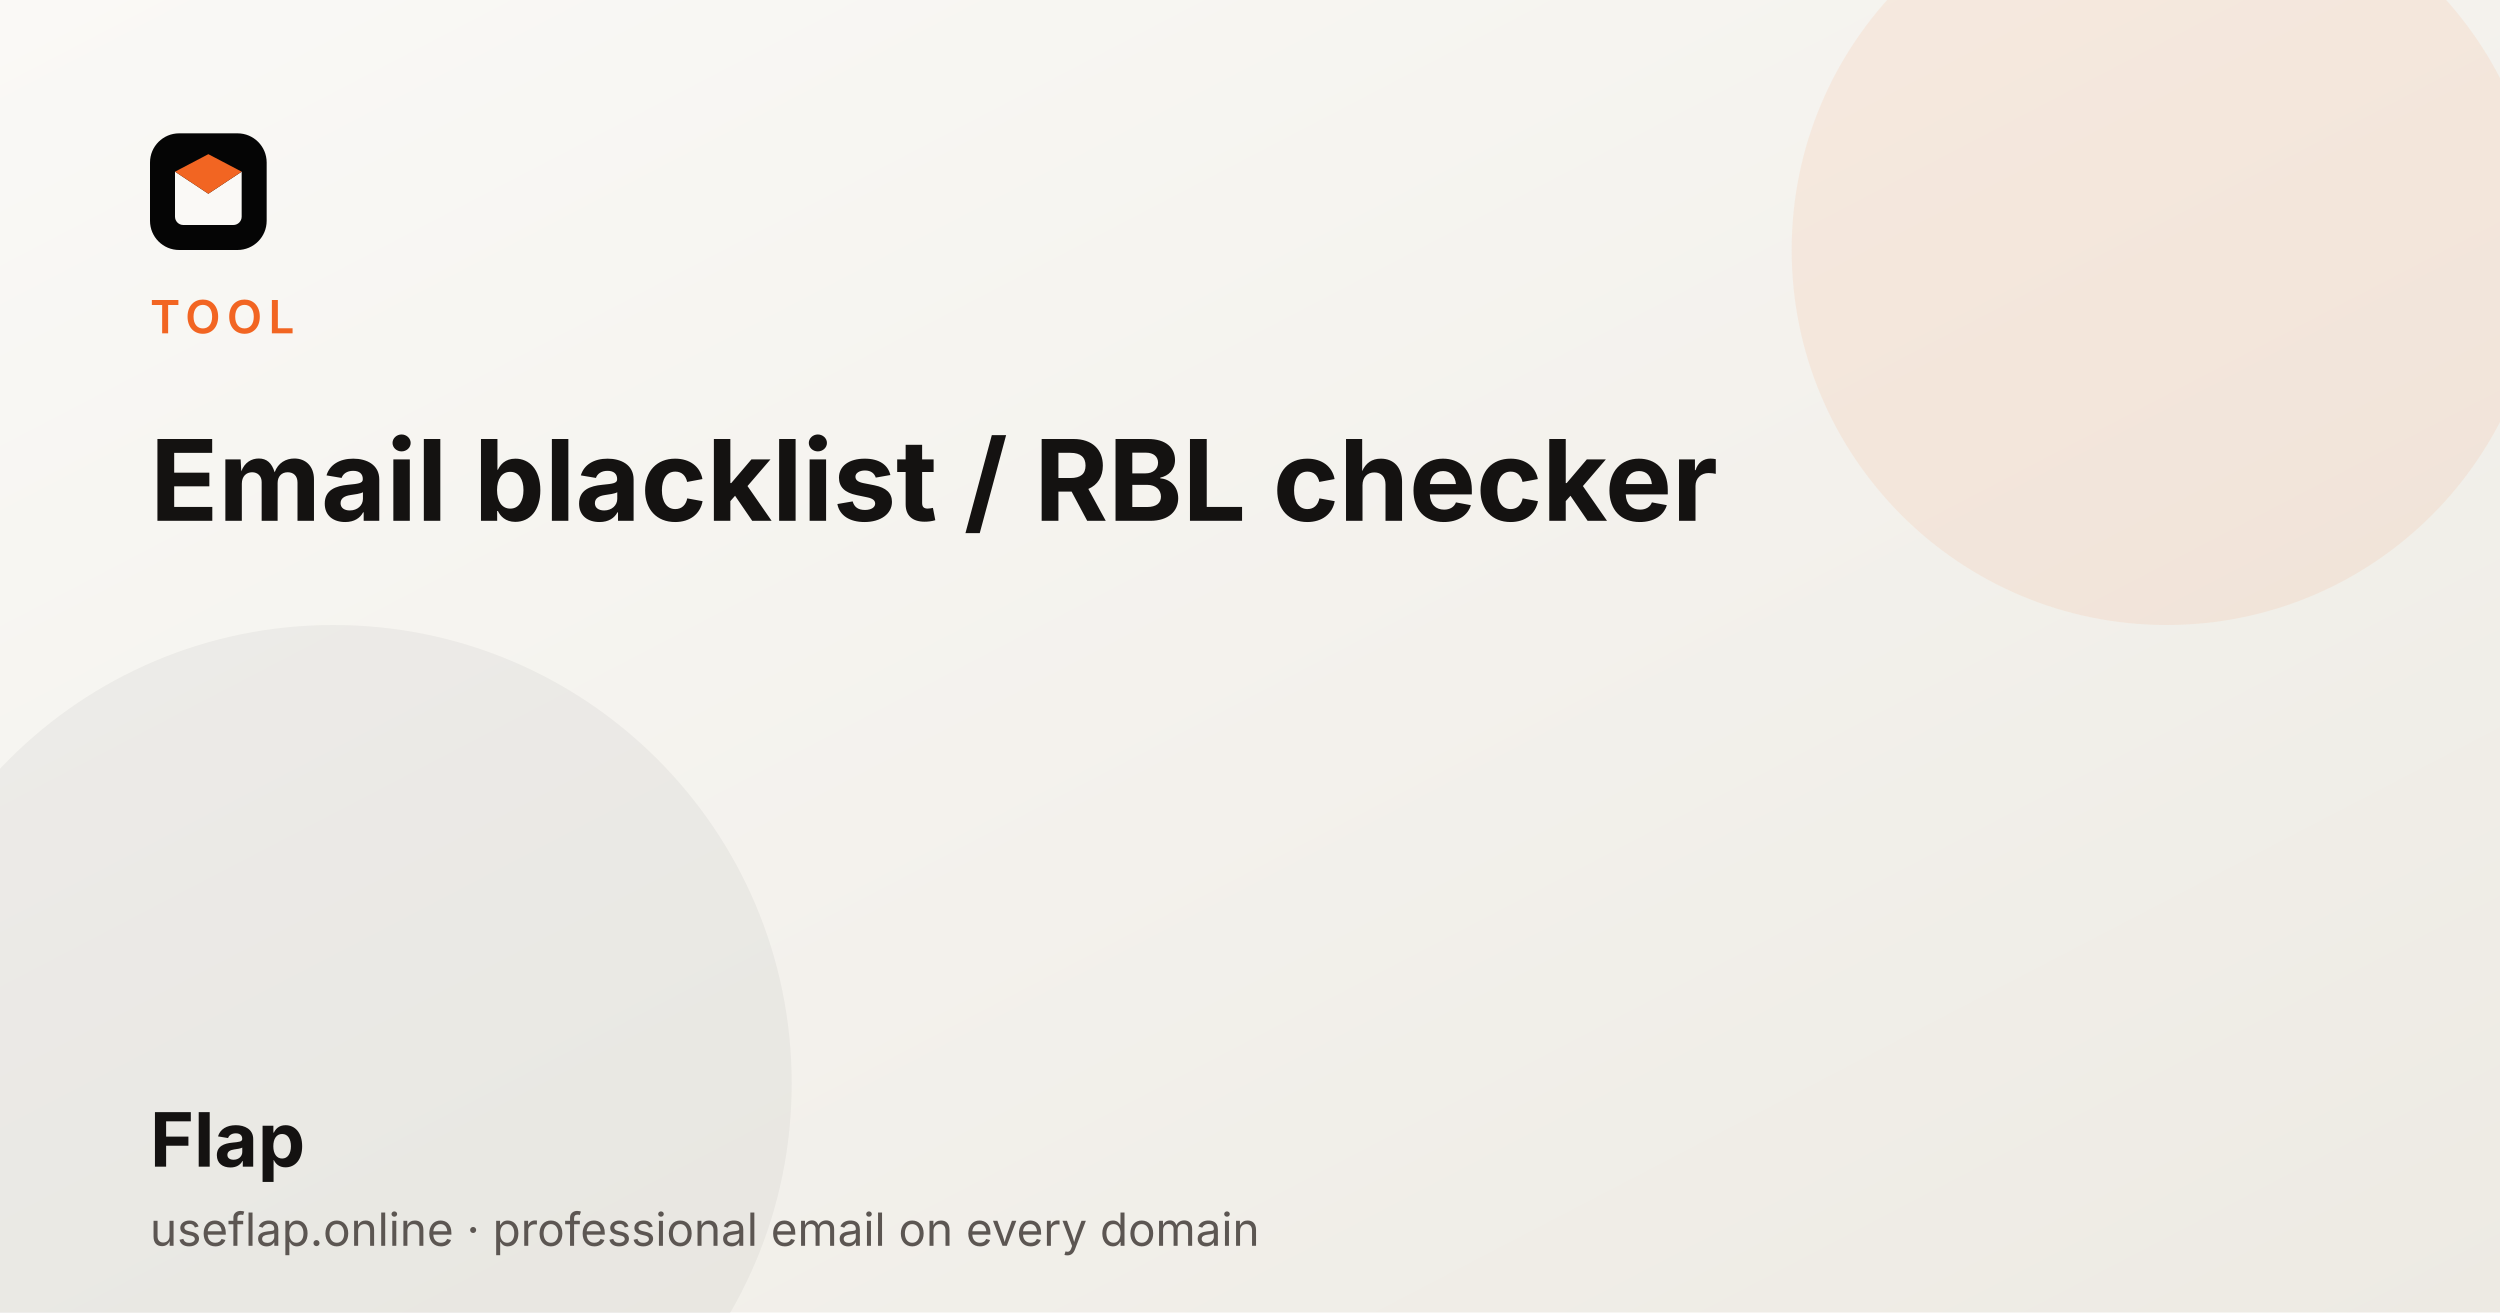
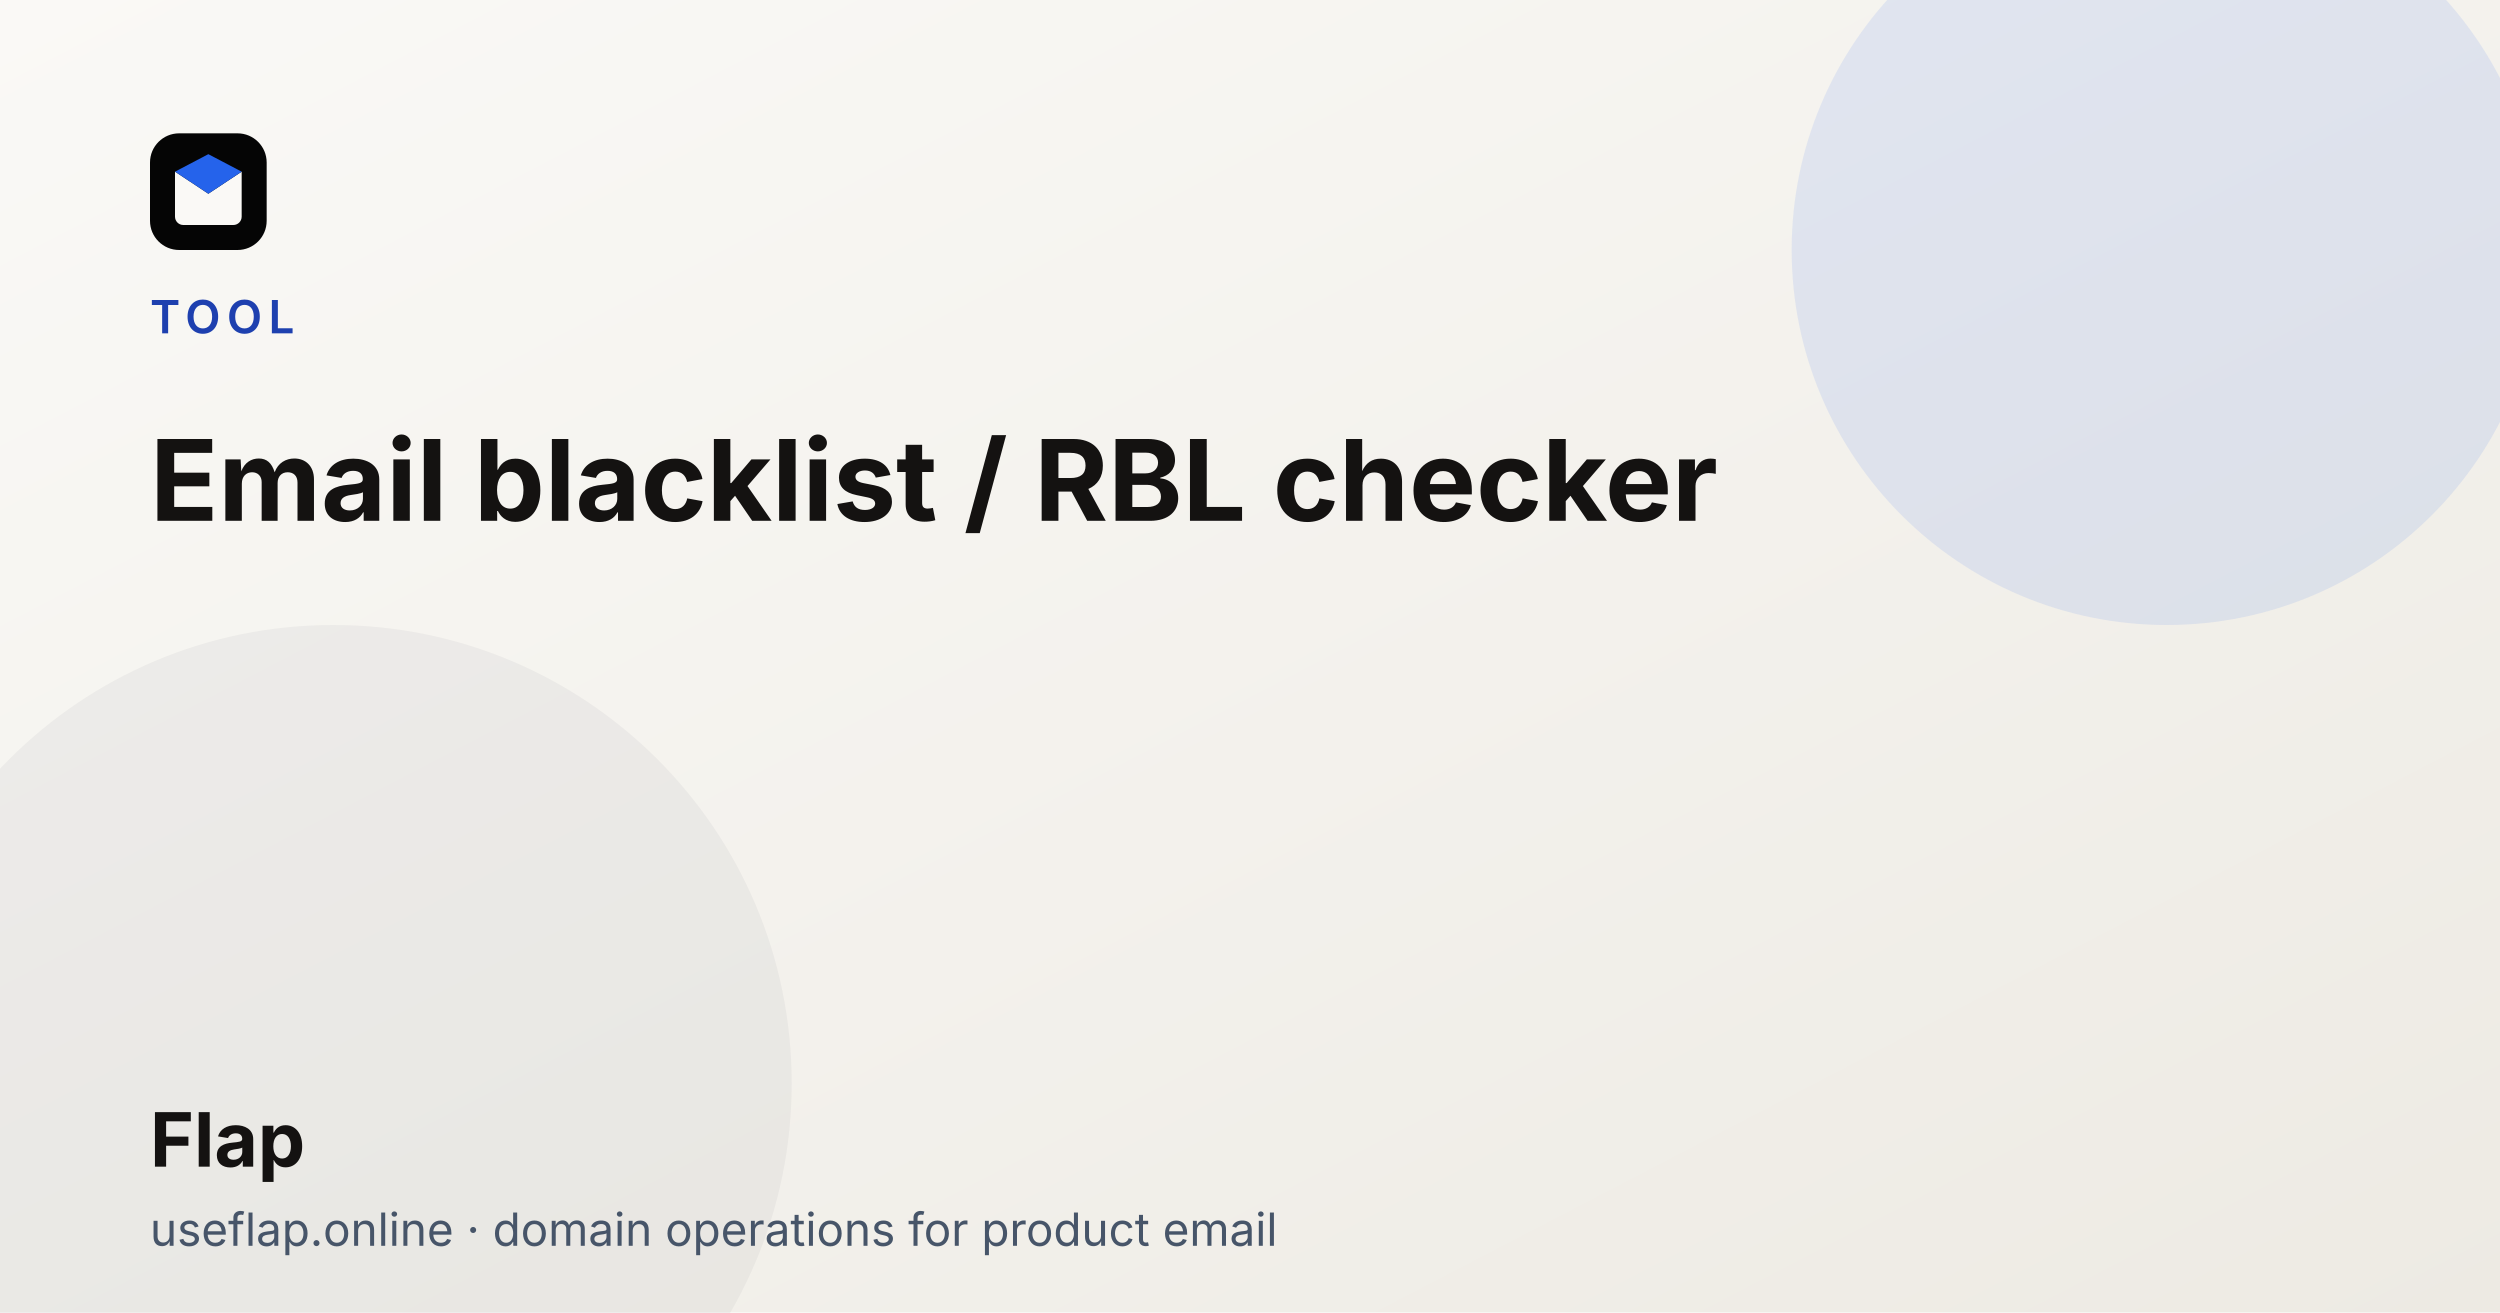
<svg xmlns="http://www.w3.org/2000/svg" width="1200" height="630" viewBox="0 0 1200 630" role="img" aria-label="Email blacklist / RBL checker">
  <defs>
    <linearGradient id="bg" x1="0" y1="0" x2="1" y2="1">
      <stop offset="0%" stop-color="#FAF9F6" />
      <stop offset="55%" stop-color="#F3F1EC" />
      <stop offset="100%" stop-color="#EDEAE3" />
    </linearGradient>
  </defs>
  <rect width="1200" height="630" fill="url(#bg)" />
-   <circle cx="1040" cy="120" r="180" fill="#F26522" fill-opacity="0.08" />
-   <circle cx="160" cy="520" r="220" fill="#141211" fill-opacity="0.04" />
+   <circle cx="1040" cy="120" r="180" fill="#2563EB" fill-opacity="0.10" />
+   <circle cx="160" cy="520" r="220" fill="#0F172A" fill-opacity="0.04" />
  <rect x="72" y="64" width="56" height="56" rx="14" fill="#050505" />
  <path d="M84 82.4L100 93l16-10.6V104a4 4 0 0 1-4 4H88a4 4 0 0 1-4-4V82.4z" fill="#FAF9F6" />
-   <path d="M84 82.4L100 93l16-10.6L100 74 84 82.4z" fill="#F26522" />
-   <text x="72" y="160" fill="#F26522" font-family="Inter, ui-sans-serif, system-ui, sans-serif" font-size="22" font-weight="600" letter-spacing="0.14em">TOOL</text>
+   <path d="M84 82.4L100 93l16-10.6L100 74 84 82.4z" fill="#2563EB" />
+   <text x="72" y="160" fill="#1E40AF" font-family="Inter, ui-sans-serif, system-ui, sans-serif" font-size="22" font-weight="600" letter-spacing="0.14em">TOOL</text>
  <text x="72" y="250" fill="#141211" font-family="Inter, ui-sans-serif, system-ui, sans-serif" font-size="54" font-weight="700">
    <tspan x="72" dy="0">Email blacklist / RBL checker</tspan>
  </text>
  <text x="72" y="560" fill="#141211" font-family="Inter, ui-sans-serif, system-ui, sans-serif" font-size="36" font-weight="700">Flap</text>
-   <text x="72" y="598" fill="#5c5652" font-family="Inter, ui-sans-serif, system-ui, sans-serif" font-size="22">useflap.online · professional email on every domain</text>
+   <text x="72" y="598" fill="#475569" font-family="Inter, ui-sans-serif, system-ui, sans-serif" font-size="22">useflap.online · domain operations for product email</text>
</svg>
